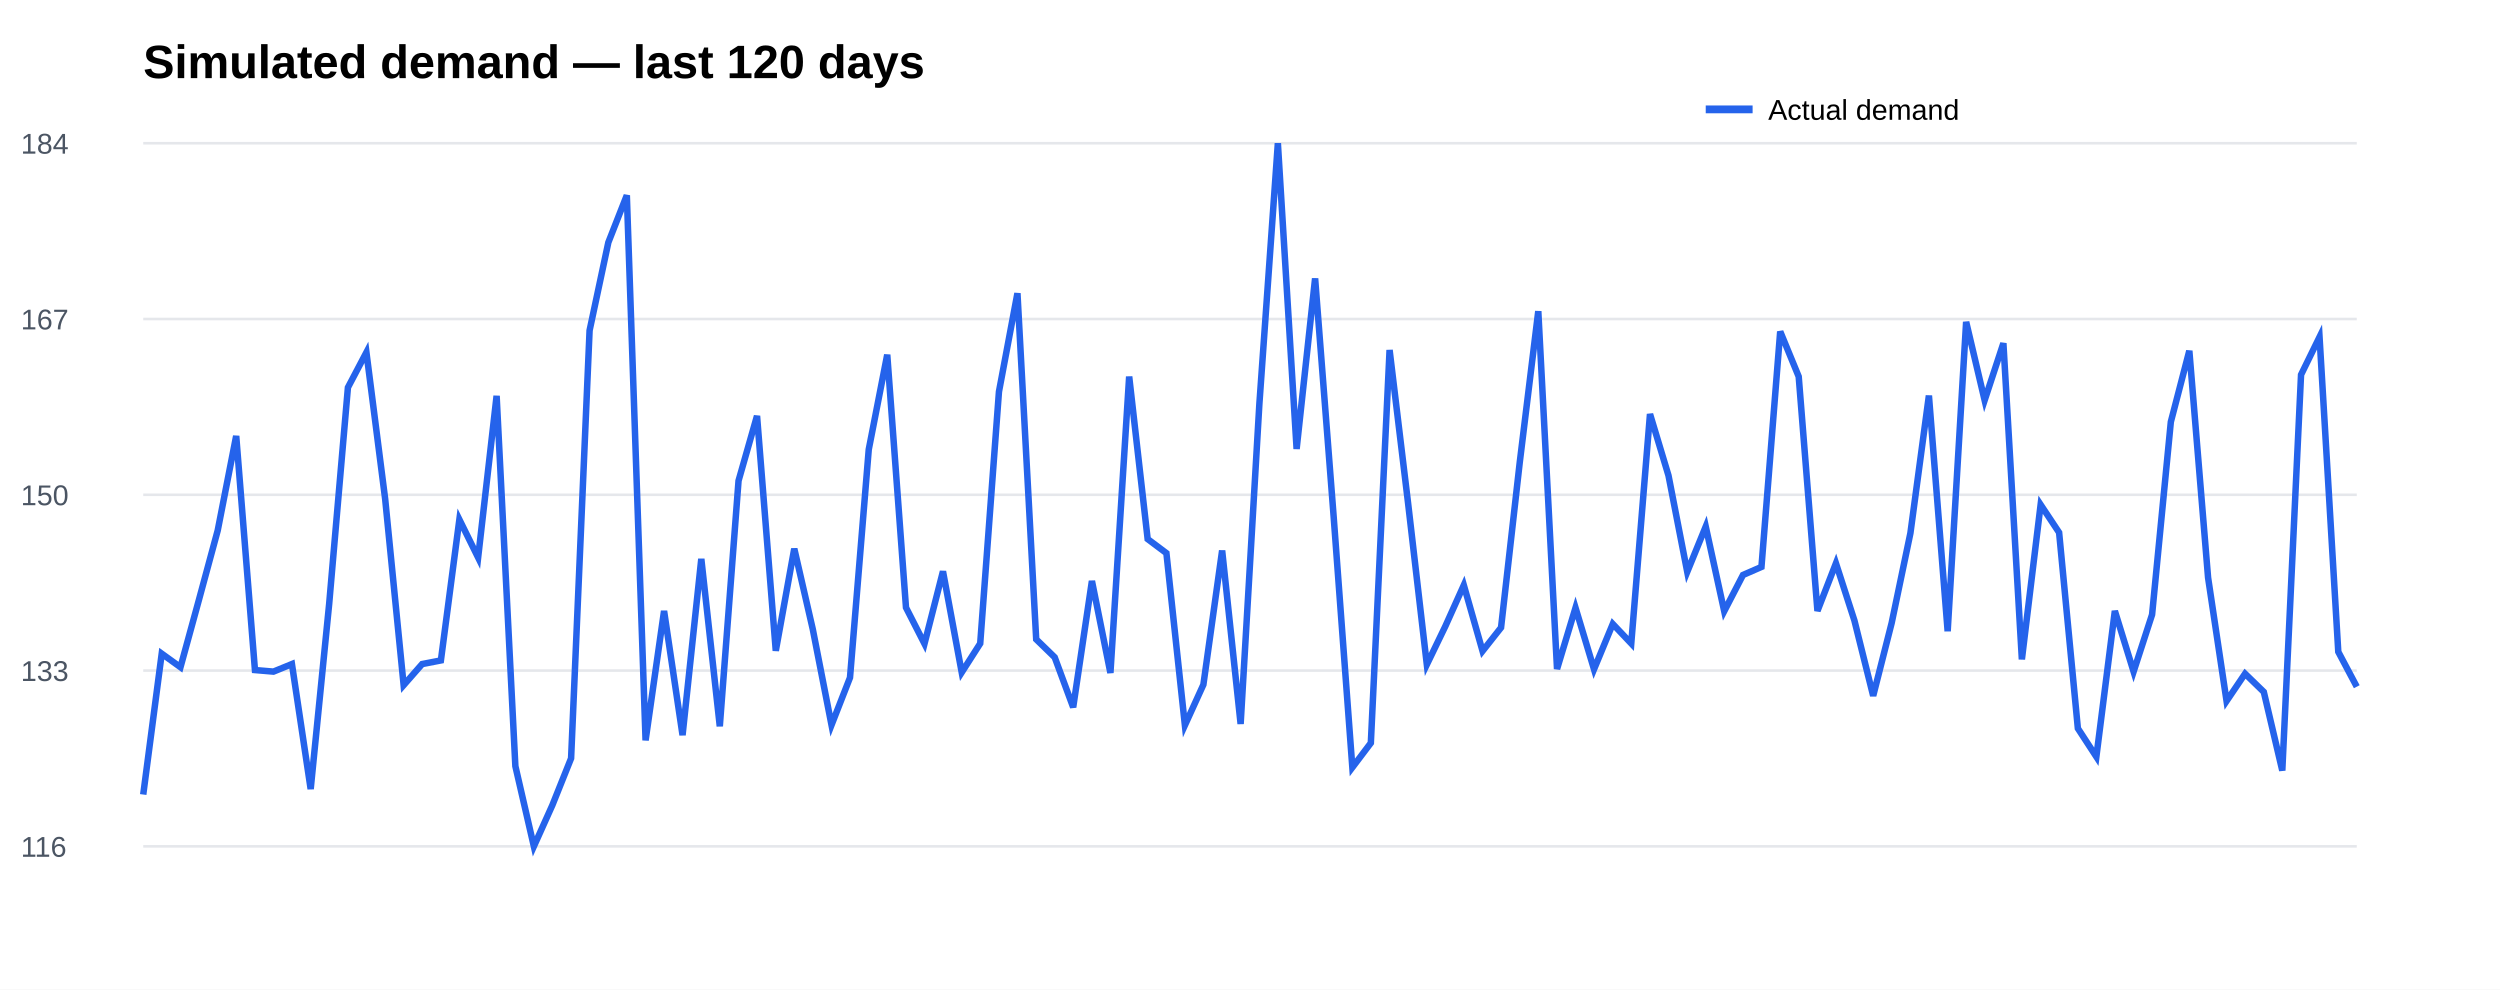
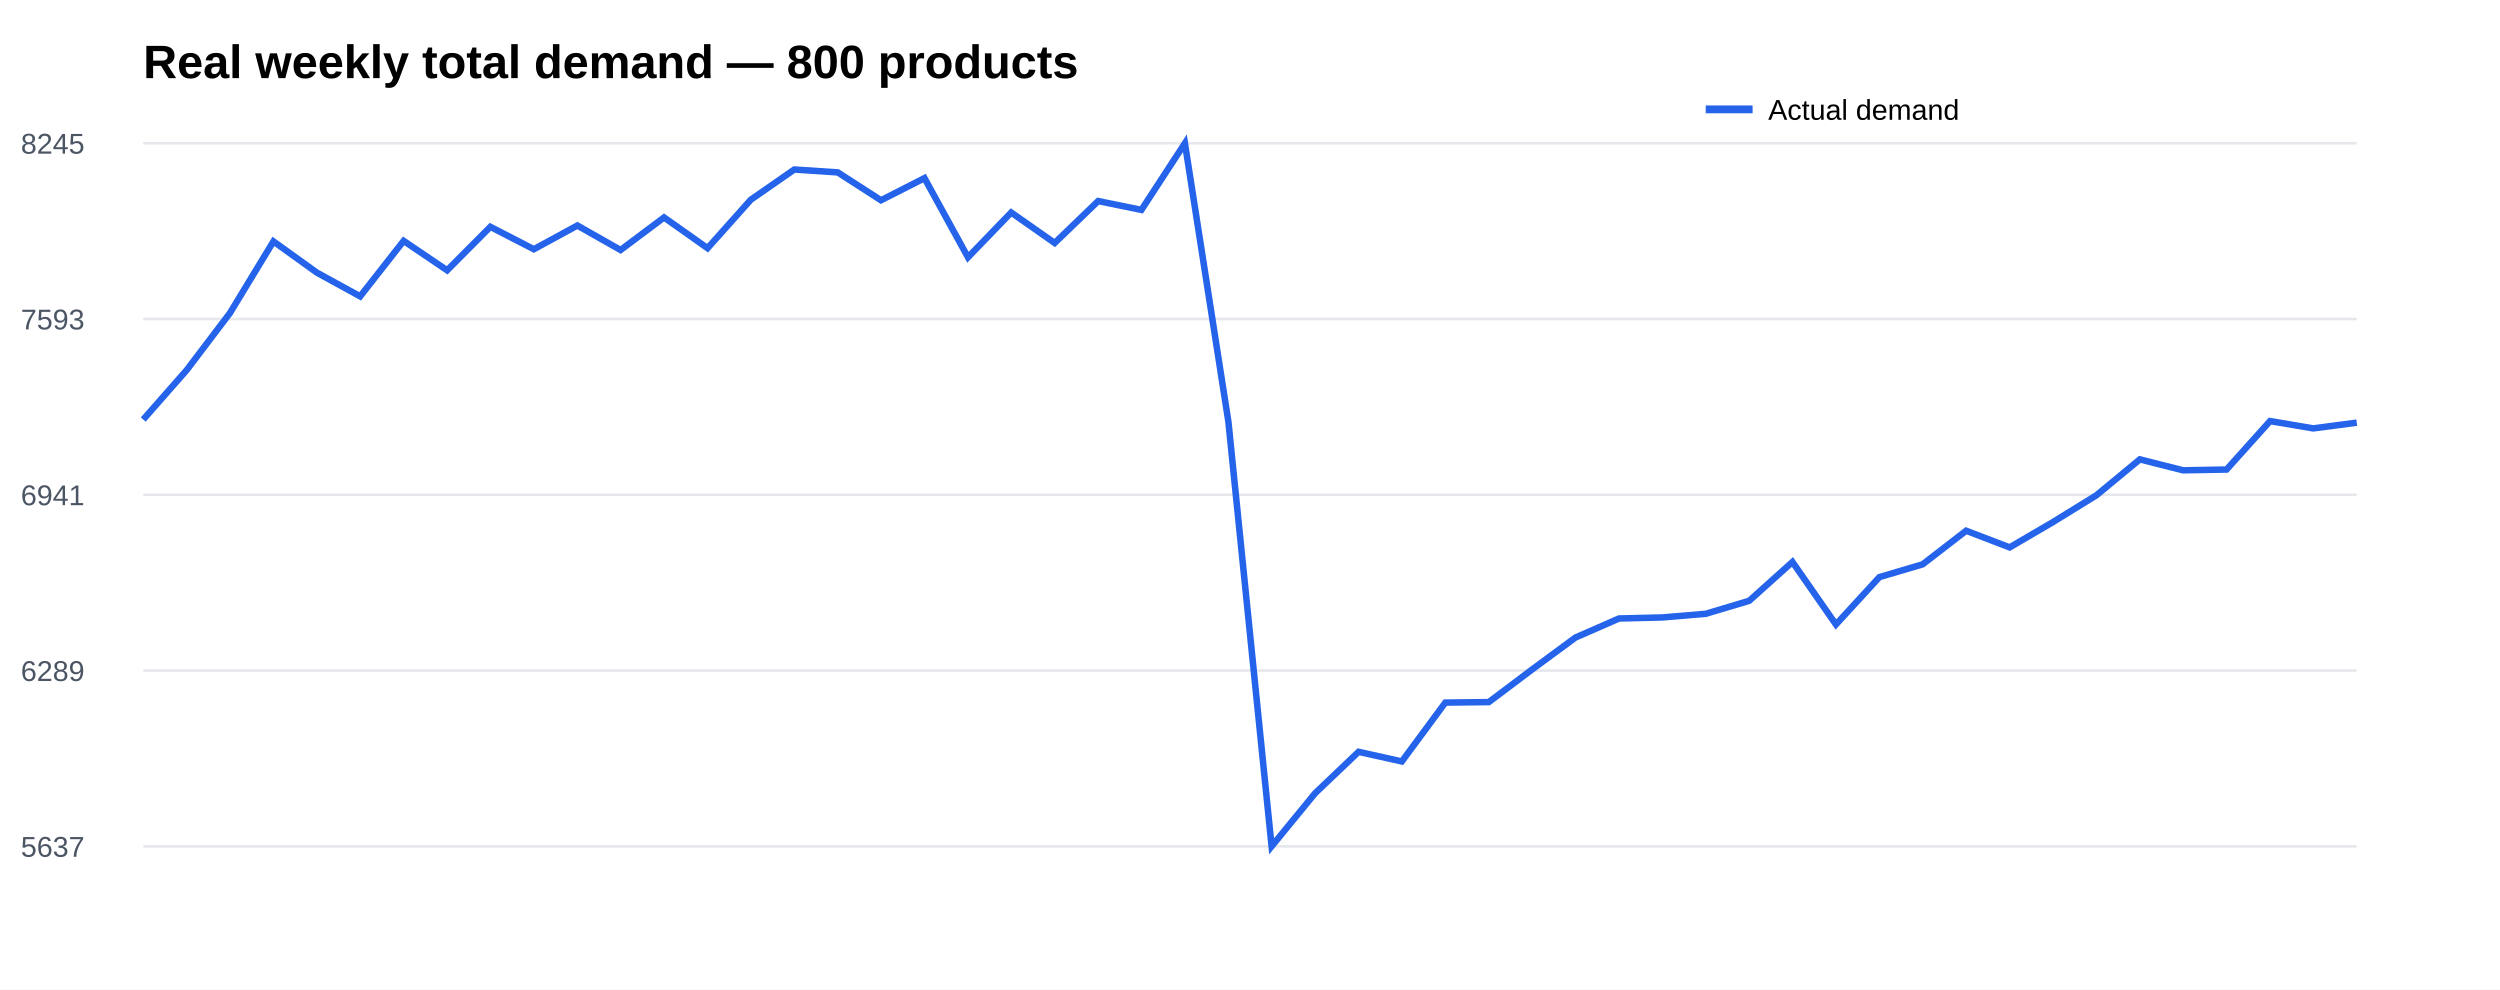
<svg xmlns="http://www.w3.org/2000/svg" width="960" height="380" viewBox="0 0 960 380">
  <rect width="100%" height="100%" fill="#ffffff" />
-   <text x="55" y="30" font-family="Arial" font-size="18" font-weight="bold">Simulated demand — last 120 days</text>
+   <text x="55" y="30" font-family="Arial" font-size="18" font-weight="bold">Real weekly total demand — 800 products</text>
  <line x1="55" x2="905" y1="325.0" y2="325.0" stroke="#e5e7eb" />
-   <text x="8" y="329.0" font-family="Arial" font-size="11" fill="#4b5563">116</text>
+   <text x="8" y="329.0" font-family="Arial" font-size="11" fill="#4b5563">5637</text>
  <line x1="55" x2="905" y1="257.5" y2="257.5" stroke="#e5e7eb" />
-   <text x="8" y="261.5" font-family="Arial" font-size="11" fill="#4b5563">133</text>
+   <text x="8" y="261.5" font-family="Arial" font-size="11" fill="#4b5563">6289</text>
  <line x1="55" x2="905" y1="190.0" y2="190.0" stroke="#e5e7eb" />
-   <text x="8" y="194.0" font-family="Arial" font-size="11" fill="#4b5563">150</text>
+   <text x="8" y="194.0" font-family="Arial" font-size="11" fill="#4b5563">6941</text>
  <line x1="55" x2="905" y1="122.5" y2="122.5" stroke="#e5e7eb" />
-   <text x="8" y="126.5" font-family="Arial" font-size="11" fill="#4b5563">167</text>
+   <text x="8" y="126.5" font-family="Arial" font-size="11" fill="#4b5563">7593</text>
  <line x1="55" x2="905" y1="55.0" y2="55.0" stroke="#e5e7eb" />
-   <text x="8" y="59.0" font-family="Arial" font-size="11" fill="#4b5563">184</text>
-   <polyline fill="none" stroke="#2563eb" stroke-width="2.5" points="55.0,305.1 62.1,251.0 69.3,256.2 76.4,230.3 83.6,203.7 90.7,167.4 97.9,257.3 105.0,257.9 112.1,255.0 119.3,303.0 126.4,231.9 133.6,148.8 140.7,135.3 147.9,191.6 155.0,263.1 162.1,255.0 169.3,253.6 176.4,199.5 183.6,214.1 190.7,152.0 197.9,294.2 205.0,325.0 212.1,309.2 219.3,291.2 226.4,126.9 233.6,93.1 240.7,75.0 247.9,284.3 255.0,234.6 262.1,282.3 269.3,214.6 276.4,278.9 283.6,184.6 290.7,159.7 297.9,249.9 305.0,210.7 312.1,241.6 319.3,278.4 326.4,260.2 333.6,172.6 340.7,136.2 347.9,233.3 355.0,247.2 362.1,219.4 369.3,258.2 376.4,247.1 383.6,150.4 390.7,112.6 397.9,245.5 405.0,252.4 412.1,271.6 419.3,223.1 426.4,258.4 433.6,144.6 440.7,207.0 447.9,212.4 455.0,278.5 462.1,262.9 469.3,211.4 476.4,278.0 483.6,155.1 490.7,55.0 497.9,172.4 505.0,106.9 512.1,198.1 519.3,294.7 526.4,285.3 533.6,134.4 540.7,193.2 547.9,255.2 555.0,240.5 562.1,224.7 569.3,250.0 576.4,241.0 583.6,177.4 590.7,119.5 597.9,256.9 605.0,233.4 612.1,257.0 619.3,239.6 626.4,247.1 633.6,159.0 640.7,182.6 647.9,219.6 655.0,202.2 662.1,234.7 669.3,220.8 676.4,217.7 683.6,127.3 690.7,144.6 697.9,234.6 705.0,216.3 712.1,238.3 719.3,267.2 726.4,239.2 733.6,204.7 740.7,151.9 747.9,242.4 755.0,123.6 762.1,153.7 769.3,131.8 776.4,253.2 783.6,193.8 790.7,204.5 797.9,279.7 805.0,290.6 812.1,234.6 819.3,257.9 826.4,236.0 833.6,162.0 840.7,134.7 847.9,221.8 855.0,269.2 862.1,258.7 869.3,265.7 876.4,295.9 883.6,143.9 890.7,129.4 897.9,250.3 905.0,263.7" />
+   <text x="8" y="59.0" font-family="Arial" font-size="11" fill="#4b5563">8245</text>
+   <polyline fill="none" stroke="#2563eb" stroke-width="2.5" points="55.0,161.1 71.7,142.1 88.3,120.2 105.0,92.7 121.7,104.7 138.3,113.8 155.0,92.5 171.7,103.8 188.3,87.1 205.0,95.7 221.7,86.6 238.3,96.0 255.0,83.5 271.7,95.3 288.3,76.7 305.0,65.1 321.7,66.2 338.3,76.9 355.0,68.4 371.7,98.8 388.3,81.6 405.0,93.3 421.7,77.2 438.3,80.6 455.0,55.0 471.7,161.9 488.3,325.0 505.0,304.6 521.7,288.7 538.3,292.4 555.0,269.8 571.7,269.6 588.3,257.1 605.0,244.8 621.7,237.5 638.3,237.1 655.0,235.7 671.7,230.7 688.3,215.8 705.0,239.8 721.7,221.6 738.3,216.7 755.0,203.8 771.7,210.2 788.3,200.5 805.0,190.2 821.7,176.4 838.3,180.6 855.0,180.3 871.7,161.7 888.3,164.5 905.0,162.3" />
  <line x1="655" x2="673" y1="42" y2="42" stroke="#2563eb" stroke-width="3" />
  <text x="679" y="46" font-family="Arial" font-size="11">Actual demand</text>
</svg>
